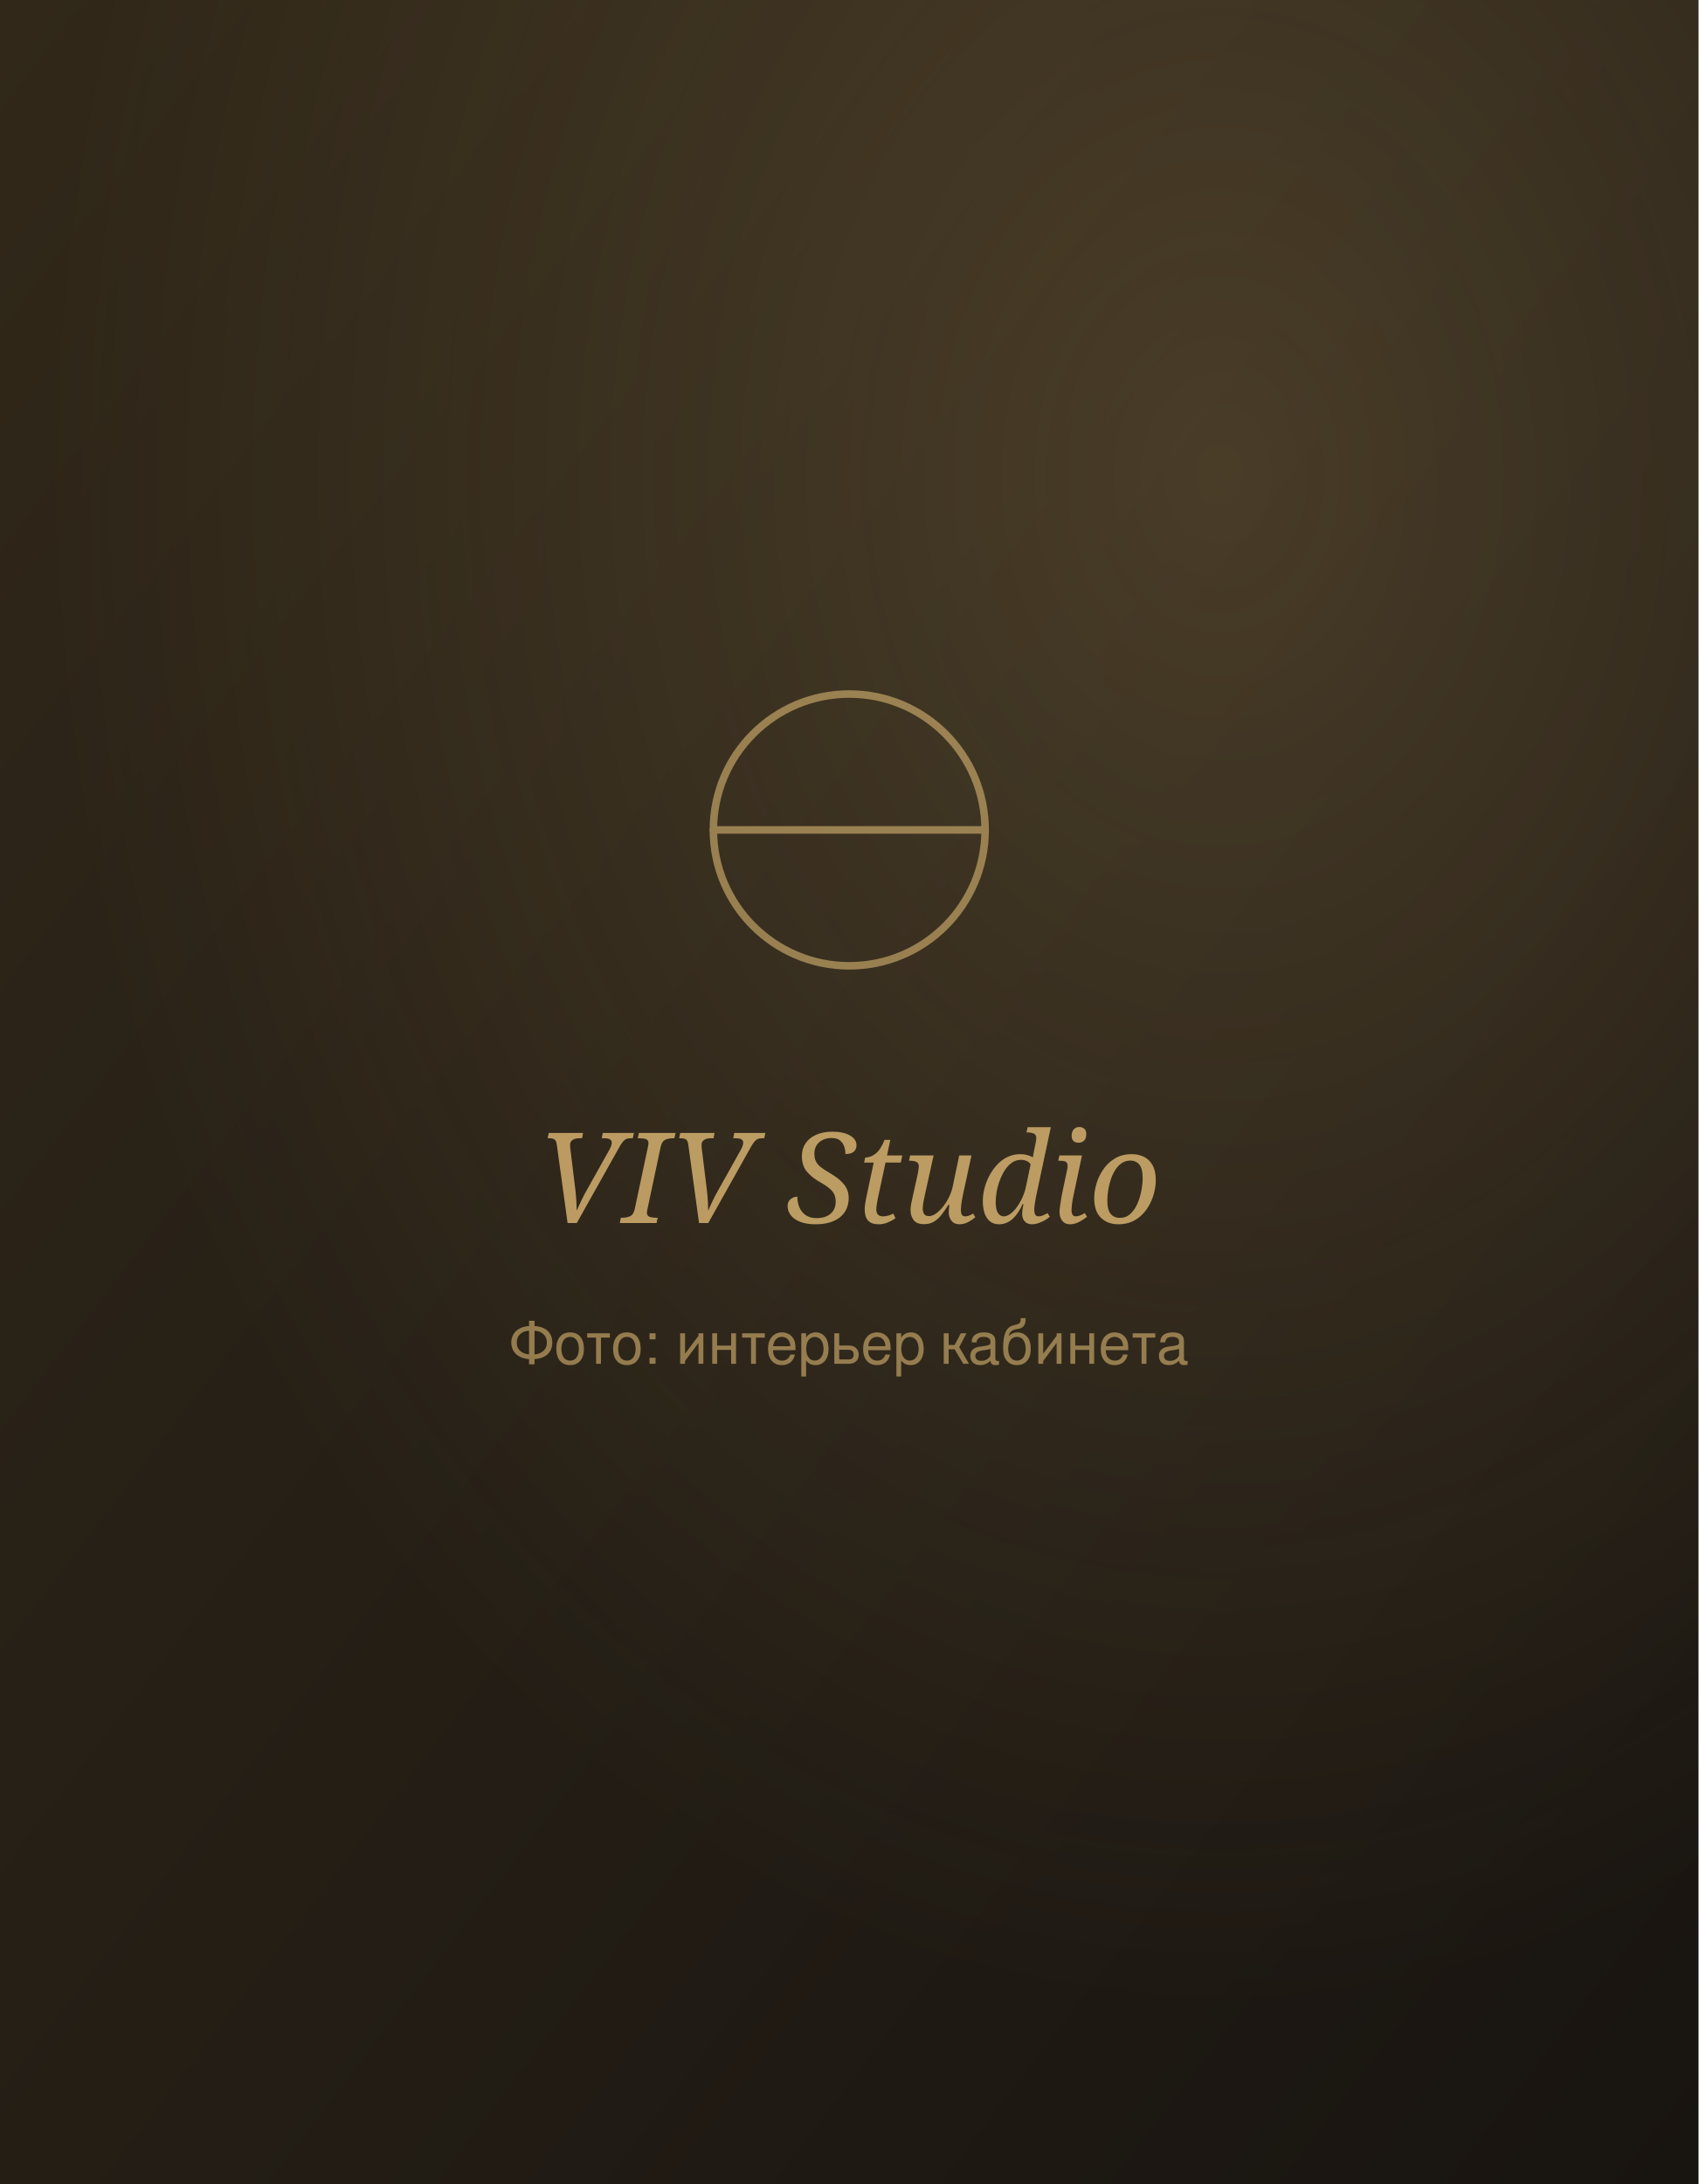
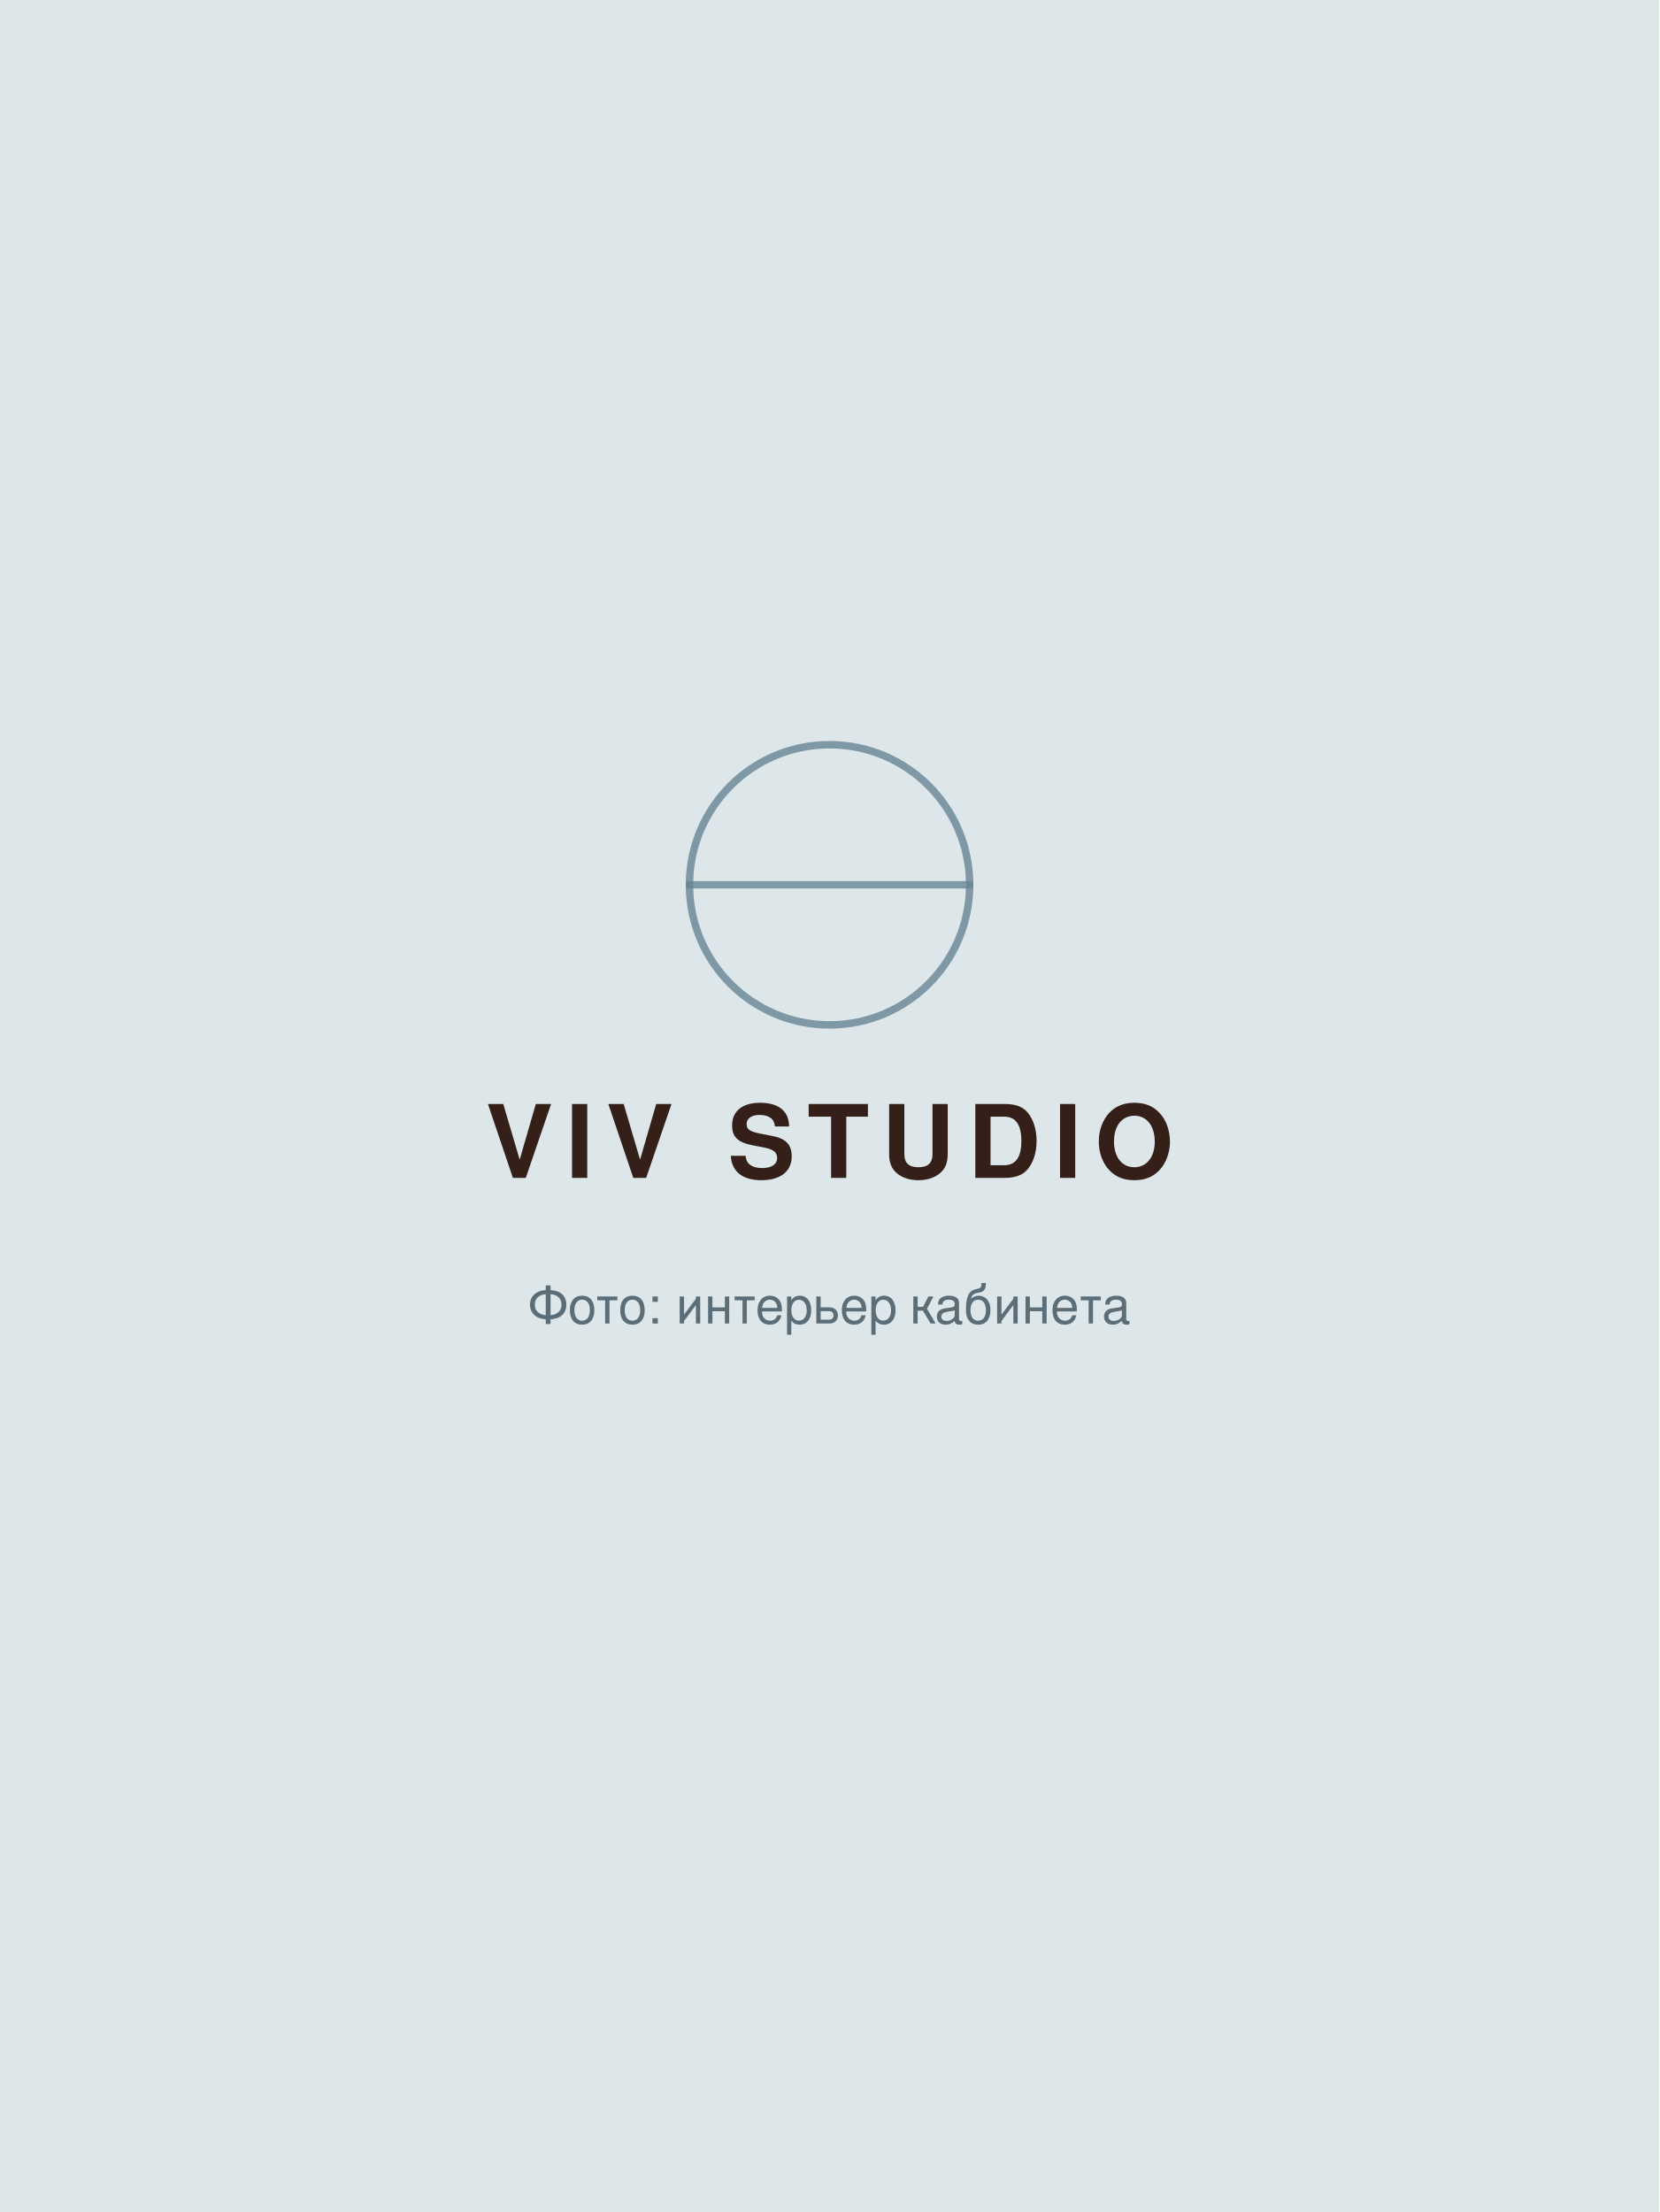
- <svg xmlns="http://www.w3.org/2000/svg" viewBox="0 0 700 900" width="700" height="900" role="img">
-   <defs>
-     <linearGradient id="g" x1="0" y1="0" x2="1" y2="1">
-       <stop offset="0" stop-color="#312819" />
-       <stop offset=".55" stop-color="#231D15" />
-       <stop offset="1" stop-color="#181410" />
-     </linearGradient>
-     <radialGradient id="s" cx=".72" cy=".22" r=".7">
-       <stop offset="0" stop-color="#D9B571" stop-opacity=".2" />
-       <stop offset="1" stop-color="#D9B571" stop-opacity="0" />
-     </radialGradient>
-   </defs>
-   <rect width="700" height="900" fill="url(#g)" />
-   <rect width="700" height="900" fill="url(#s)" />
-   <g opacity=".6" fill="none" stroke="#D9B571" stroke-width="3.1">
-     <circle cx="350.0" cy="342" r="56" />
-     <path d="M294 342 l112 0" stroke-linecap="round" />
+ <svg xmlns="http://www.w3.org/2000/svg" viewBox="0 0 900 1200" width="900" height="1200" role="img">
+   <rect width="900" height="1200" fill="#DDE7EA" />
+   <g fill="none" stroke="#688593" stroke-width="4.05" stroke-opacity=".8">
+     <circle cx="450" cy="480" r="76" />
+     <path d="M374 480 L526 480" stroke-linecap="round" />
  </g>
-   <text x="50%" y="504" text-anchor="middle" font-family="Georgia,serif" font-style="italic" font-size="52" fill="#D9B571" opacity=".82">VIV Studio</text>
-   <text x="50%" y="562" text-anchor="middle" font-family="Helvetica,Arial,sans-serif" font-size="24" fill="#D9B571" opacity=".6">Фото: интерьер кабинета</text>
+   <text x="50%" y="639" text-anchor="middle" font-family="Helvetica,Arial,sans-serif" font-weight="bold" font-size="55" letter-spacing="7" fill="#342019">VIV STUDIO</text>
+   <text x="50%" y="718" text-anchor="middle" font-family="Helvetica,Arial,sans-serif" font-size="28" fill="#5B6E77">Фото: интерьер кабинета</text>
</svg>
